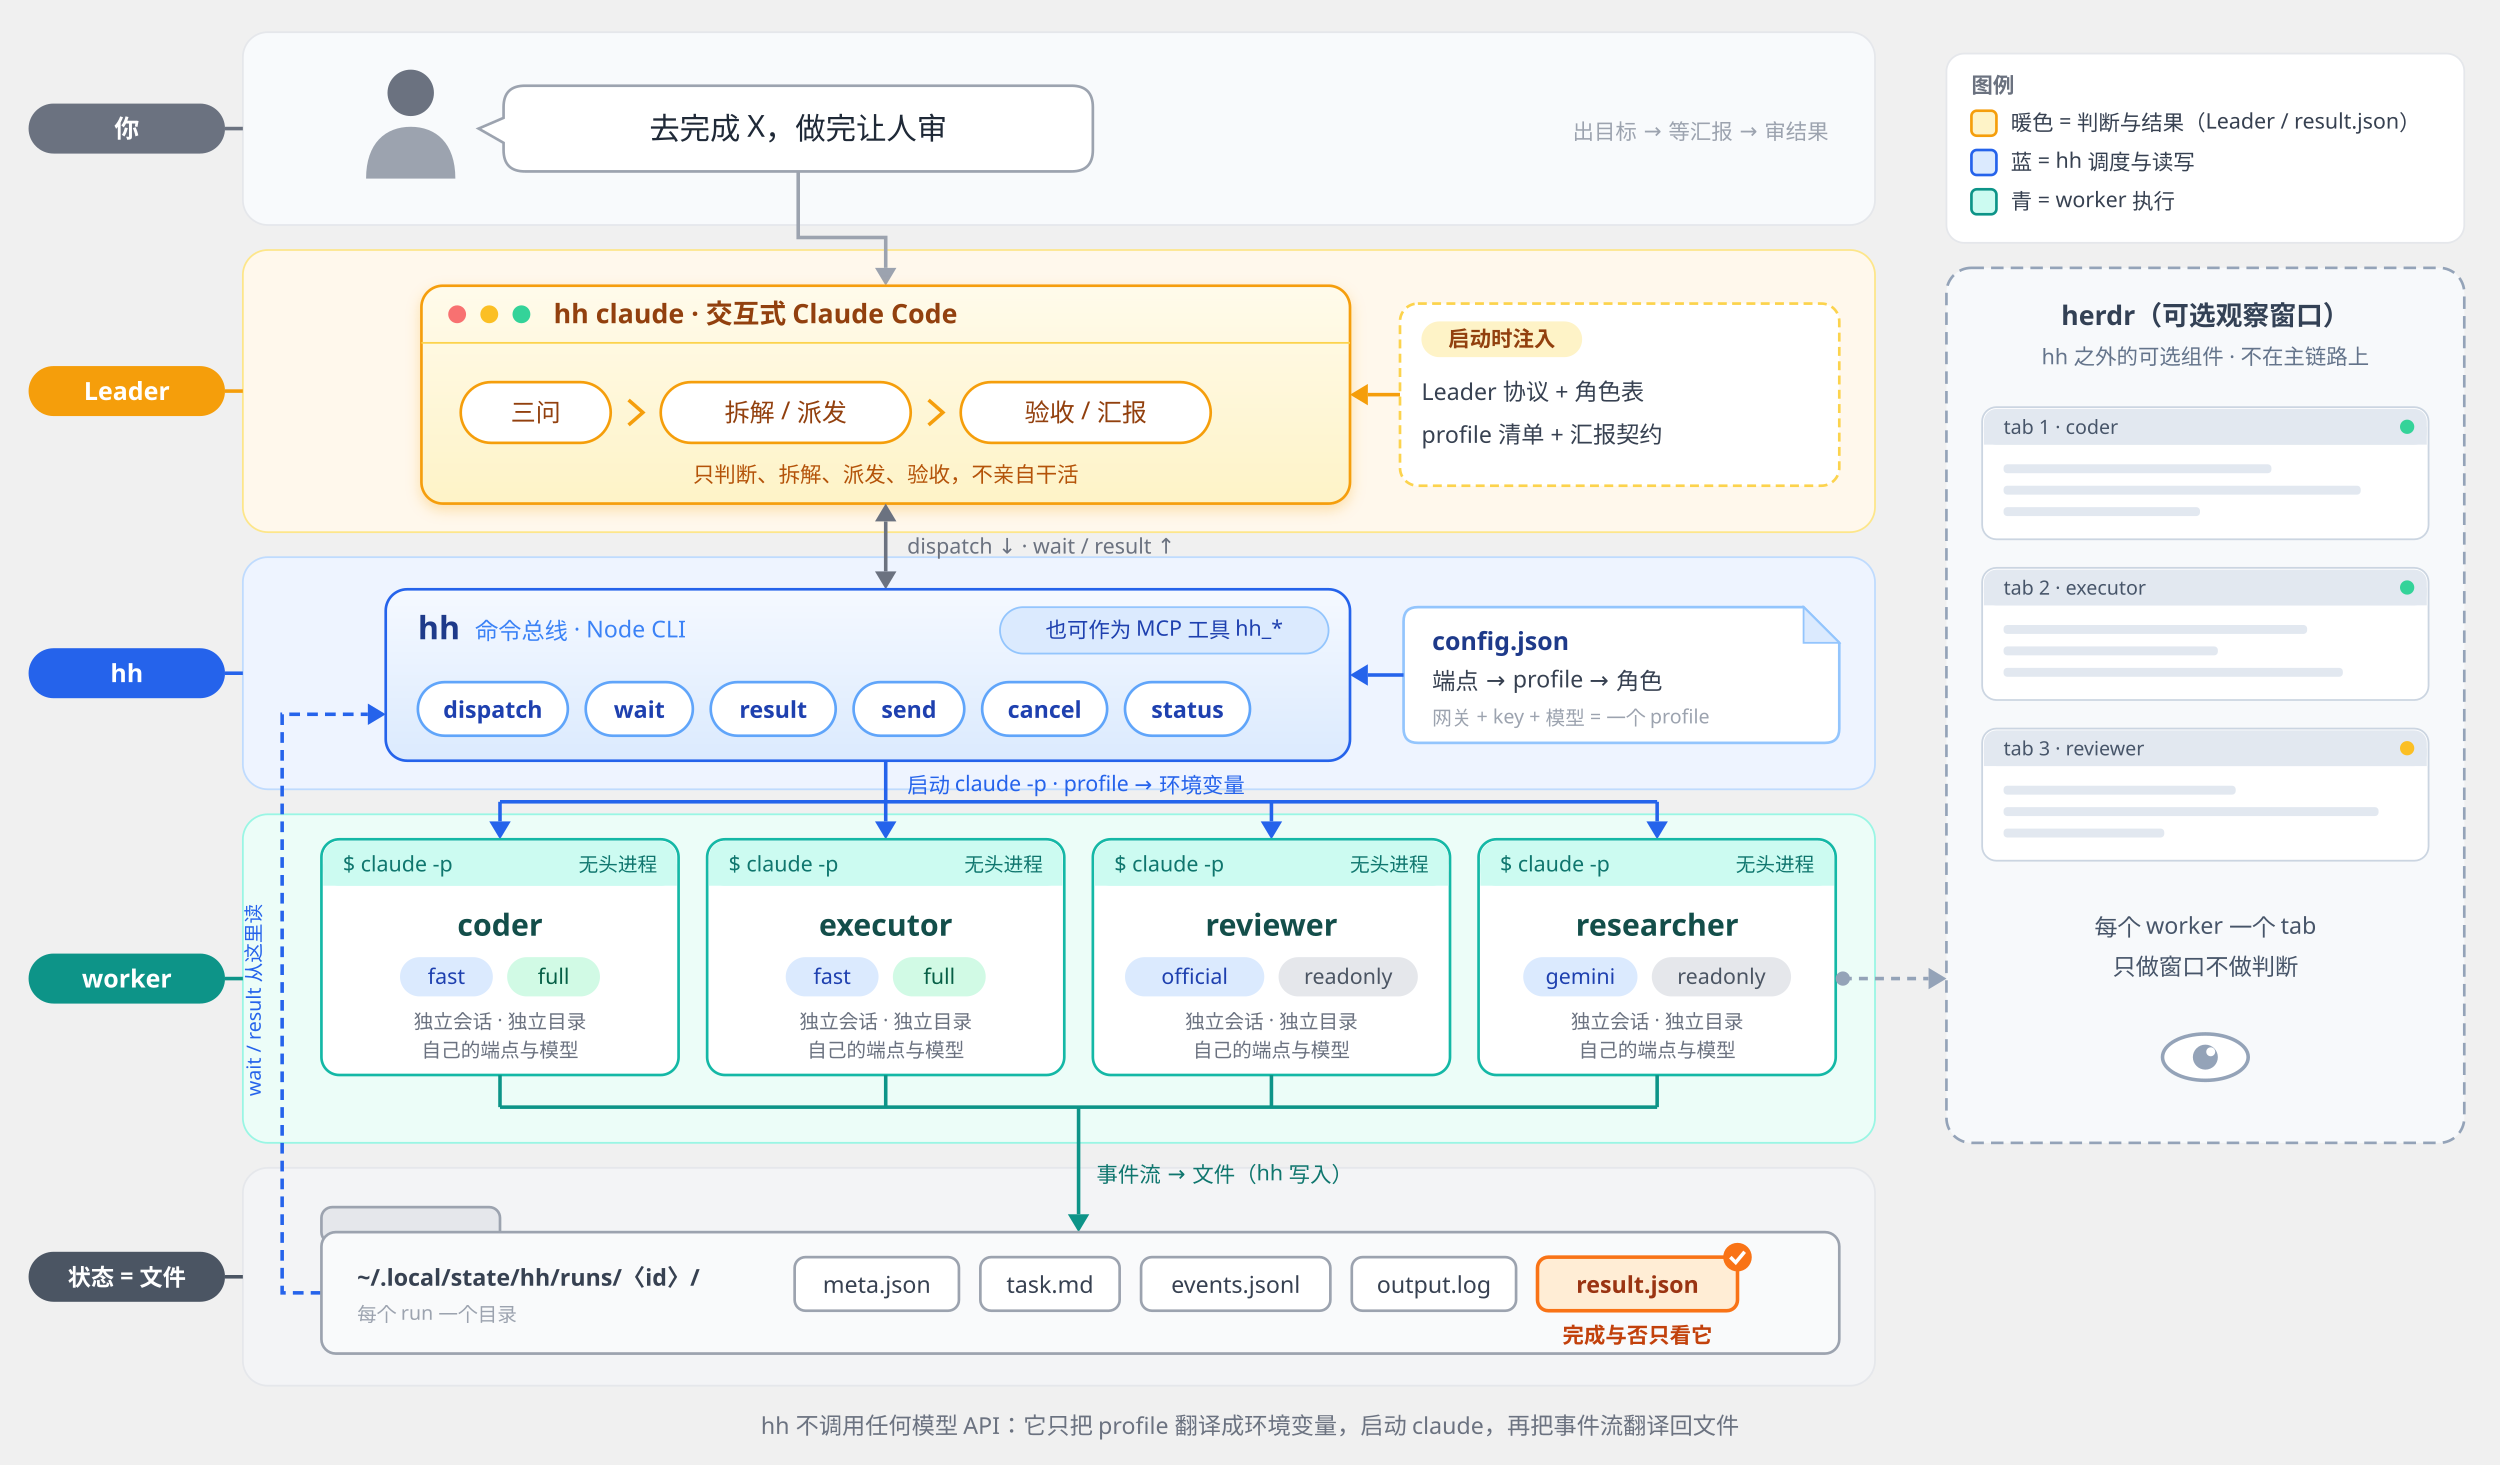
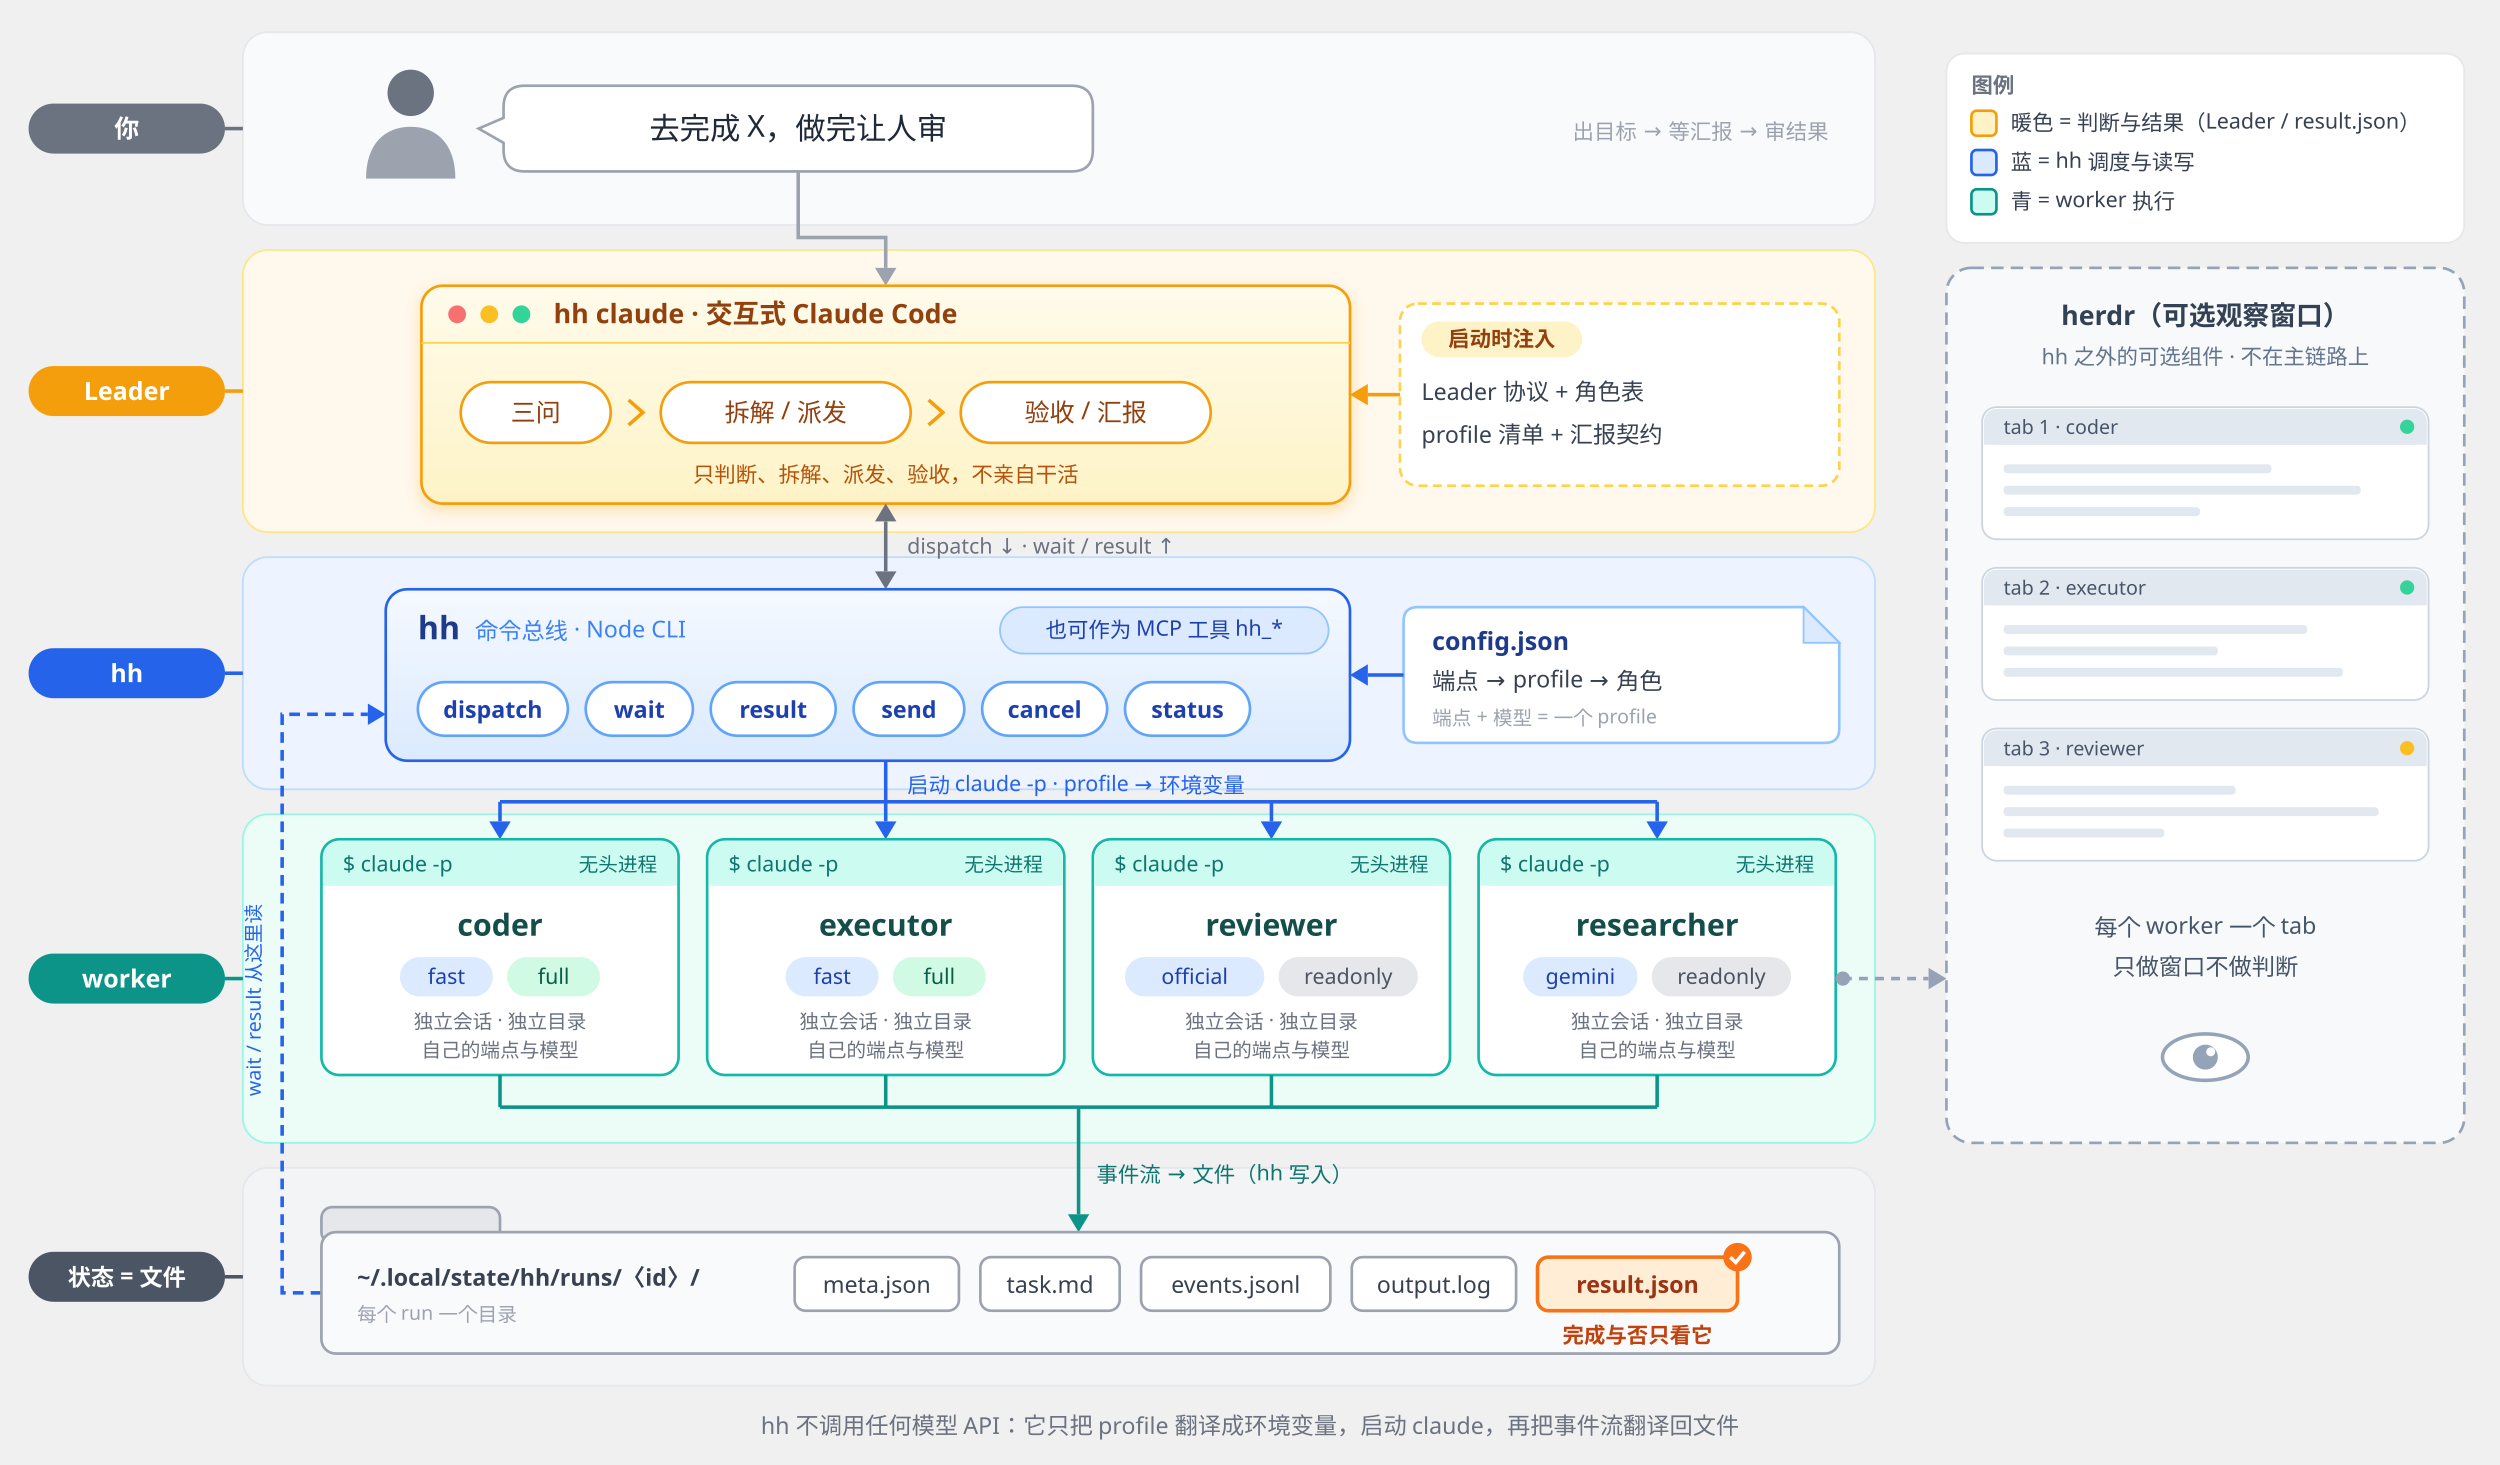
<svg xmlns="http://www.w3.org/2000/svg" viewBox="0 0 1400 820" width="1400" height="820">
  <defs>
    <linearGradient id="gradWarm" x1="0" y1="0" x2="0" y2="1">
      <stop offset="0" stop-color="#FFFBEB" />
      <stop offset="1" stop-color="#FEF3C7" />
    </linearGradient>
    <linearGradient id="gradBlue" x1="0" y1="0" x2="0" y2="1">
      <stop offset="0" stop-color="#F5F9FF" />
      <stop offset="1" stop-color="#DBEAFE" />
    </linearGradient>
    <filter id="shadowWarm" x="-10%" y="-10%" width="120%" height="140%">
      <feDropShadow dx="0" dy="3" stdDeviation="4" flood-color="#F59E0B" flood-opacity="0.28" />
    </filter>
  </defs>
  <g font-family="Noto Sans SC, PingFang SC, Microsoft YaHei, sans-serif">
    <rect x="136" y="18" width="914" height="108" rx="14" fill="#F8FAFC" stroke="#E5E7EB" stroke-width="1" />
    <rect x="136" y="140" width="914" height="158" rx="14" fill="#FFF8EC" stroke="#FDE68A" stroke-width="1" />
    <rect x="136" y="312" width="914" height="130" rx="14" fill="#EEF4FF" stroke="#BFDBFE" stroke-width="1" />
    <rect x="136" y="456" width="914" height="184" rx="14" fill="#ECFDF8" stroke="#99F6E4" stroke-width="1" />
    <rect x="136" y="654" width="914" height="122" rx="14" fill="#F3F4F6" stroke="#E5E7EB" stroke-width="1" />
    <rect x="16" y="58" width="110" height="28" rx="14" fill="#6B7280" />
    <text x="71" y="77" text-anchor="middle" font-size="14" font-weight="bold" fill="#FFFFFF">你</text>
    <line x1="126" y1="72" x2="136" y2="72" stroke="#6B7280" stroke-width="2" />
    <rect x="16" y="205" width="110" height="28" rx="14" fill="#F59E0B" />
    <text x="71" y="224" text-anchor="middle" font-size="14" font-weight="bold" fill="#FFFFFF">Leader</text>
    <line x1="126" y1="219" x2="136" y2="219" stroke="#F59E0B" stroke-width="2" />
    <rect x="16" y="363" width="110" height="28" rx="14" fill="#2563EB" />
    <text x="71" y="382" text-anchor="middle" font-size="14" font-weight="bold" fill="#FFFFFF">hh</text>
    <line x1="126" y1="377" x2="136" y2="377" stroke="#2563EB" stroke-width="2" />
    <rect x="16" y="534" width="110" height="28" rx="14" fill="#0D9488" />
    <text x="71" y="553" text-anchor="middle" font-size="14" font-weight="bold" fill="#FFFFFF">worker</text>
    <line x1="126" y1="548" x2="136" y2="548" stroke="#0D9488" stroke-width="2" />
    <rect x="16" y="701" width="110" height="28" rx="14" fill="#4B5563" />
    <text x="71" y="720" text-anchor="middle" font-size="13" font-weight="bold" fill="#FFFFFF">状态 = 文件</text>
    <line x1="126" y1="715" x2="136" y2="715" stroke="#4B5563" stroke-width="2" />
    <circle cx="230" cy="52" r="13" fill="#6B7280" />
    <path d="M 205 100 C 205 80 216 71 230 71 C 244 71 255 80 255 100 Z" fill="#9CA3AF" />
    <path d="M 294 48 H 600 Q 612 48 612 60 V 84 Q 612 96 600 96 H 294 Q 282 96 282 84 V 80 L 268 72 L 282 66 V 60 Q 282 48 294 48 Z" fill="#FFFFFF" stroke="#9CA3AF" stroke-width="1.5" />
    <text x="447" y="78" text-anchor="middle" font-size="17" fill="#1F2937">去完成 X，做完让人审</text>
    <text x="1024" y="78" text-anchor="end" font-size="12" fill="#9CA3AF">出目标 → 等汇报 → 审结果</text>
    <polyline points="447,96 447,133 496,133 496,150" fill="none" stroke="#9CA3AF" stroke-width="2" />
    <polygon points="490,150 502,150 496,160" fill="#9CA3AF" />
    <rect x="236" y="160" width="520" height="122" rx="12" fill="url(#gradWarm)" stroke="#F59E0B" stroke-width="1.5" filter="url(#shadowWarm)" />
    <line x1="236" y1="192" x2="756" y2="192" stroke="#FCD34D" stroke-width="1" />
    <circle cx="256" cy="176" r="5" fill="#F87171" />
    <circle cx="274" cy="176" r="5" fill="#FBBF24" />
    <circle cx="292" cy="176" r="5" fill="#34D399" />
    <text x="310" y="181" font-size="15" font-weight="bold" fill="#92400E">hh claude · 交互式 Claude Code</text>
    <rect x="258" y="214" width="84" height="34" rx="17" fill="#FFFFFF" stroke="#F59E0B" stroke-width="1.5" />
    <text x="300" y="236" text-anchor="middle" font-size="14" fill="#92400E">三问</text>
    <polyline points="352,224 360,231 352,238" fill="none" stroke="#F59E0B" stroke-width="2" />
    <rect x="370" y="214" width="140" height="34" rx="17" fill="#FFFFFF" stroke="#F59E0B" stroke-width="1.5" />
    <text x="440" y="236" text-anchor="middle" font-size="14" fill="#92400E">拆解 / 派发</text>
    <polyline points="520,224 528,231 520,238" fill="none" stroke="#F59E0B" stroke-width="2" />
    <rect x="538" y="214" width="140" height="34" rx="17" fill="#FFFFFF" stroke="#F59E0B" stroke-width="1.5" />
    <text x="608" y="236" text-anchor="middle" font-size="14" fill="#92400E">验收 / 汇报</text>
    <text x="496" y="270" text-anchor="middle" font-size="12" fill="#B45309">只判断、拆解、派发、验收，不亲自干活</text>
    <rect x="784" y="170" width="246" height="102" rx="10" fill="#FFFFFF" stroke="#FCD34D" stroke-width="1.5" stroke-dasharray="5 3" />
    <rect x="796" y="180" width="90" height="20" rx="10" fill="#FEF3C7" />
    <text x="841" y="194" text-anchor="middle" font-size="12" font-weight="bold" fill="#92400E">启动时注入</text>
    <text x="796" y="224" font-size="13" fill="#374151">Leader 协议 + 角色表</text>
    <text x="796" y="248" font-size="13" fill="#374151">profile 清单 + 汇报契约</text>
    <line x1="784" y1="221" x2="766" y2="221" stroke="#F59E0B" stroke-width="2" />
    <polygon points="766,215 766,227 756,221" fill="#F59E0B" />
    <line x1="496" y1="292" x2="496" y2="320" stroke="#6B7280" stroke-width="2" />
    <polygon points="490,292 502,292 496,282" fill="#6B7280" />
    <polygon points="490,320 502,320 496,330" fill="#6B7280" />
    <text x="508" y="310" font-size="12" fill="#6B7280">dispatch ↓ · wait / result ↑</text>
    <rect x="216" y="330" width="540" height="96" rx="12" fill="url(#gradBlue)" stroke="#2563EB" stroke-width="1.5" />
    <text x="234" y="358" font-size="18" font-weight="bold" fill="#1E3A8A">hh</text>
    <text x="266" y="358" font-size="13" fill="#3B82F6">命令总线 · Node CLI</text>
    <rect x="560" y="340" width="184" height="26" rx="13" fill="#DBEAFE" stroke="#93C5FD" stroke-width="1" />
    <text x="652" y="357" text-anchor="middle" font-size="12" fill="#1E40AF">也可作为 MCP 工具 hh_*</text>
    <rect x="234" y="382" width="84" height="30" rx="15" fill="#FFFFFF" stroke="#60A5FA" stroke-width="1.5" />
    <text x="276" y="402" text-anchor="middle" font-size="13" font-weight="bold" fill="#1E40AF">dispatch</text>
    <rect x="328" y="382" width="60" height="30" rx="15" fill="#FFFFFF" stroke="#60A5FA" stroke-width="1.5" />
    <text x="358" y="402" text-anchor="middle" font-size="13" font-weight="bold" fill="#1E40AF">wait</text>
    <rect x="398" y="382" width="70" height="30" rx="15" fill="#FFFFFF" stroke="#60A5FA" stroke-width="1.5" />
    <text x="433" y="402" text-anchor="middle" font-size="13" font-weight="bold" fill="#1E40AF">result</text>
    <rect x="478" y="382" width="62" height="30" rx="15" fill="#FFFFFF" stroke="#60A5FA" stroke-width="1.5" />
    <text x="509" y="402" text-anchor="middle" font-size="13" font-weight="bold" fill="#1E40AF">send</text>
    <rect x="550" y="382" width="70" height="30" rx="15" fill="#FFFFFF" stroke="#60A5FA" stroke-width="1.5" />
    <text x="585" y="402" text-anchor="middle" font-size="13" font-weight="bold" fill="#1E40AF">cancel</text>
    <rect x="630" y="382" width="70" height="30" rx="15" fill="#FFFFFF" stroke="#60A5FA" stroke-width="1.5" />
    <text x="665" y="402" text-anchor="middle" font-size="13" font-weight="bold" fill="#1E40AF">status</text>
    <path d="M 794 340 H 1010 L 1030 360 V 408 Q 1030 416 1022 416 H 794 Q 786 416 786 408 V 348 Q 786 340 794 340 Z" fill="#FFFFFF" stroke="#93C5FD" stroke-width="1.5" />
    <polygon points="1010,340 1030,360 1010,360" fill="#DBEAFE" stroke="#93C5FD" stroke-width="1" />
    <text x="802" y="364" font-size="14" font-weight="bold" fill="#1E3A8A">config.json</text>
    <text x="802" y="386" font-size="13" fill="#374151">端点 → profile → 角色</text>
-     <text x="802" y="406" font-size="11" fill="#9CA3AF">网关 + key + 模型 = 一个 profile</text>
+     <text x="802" y="406" font-size="11" fill="#9CA3AF">端点 + 模型 = 一个 profile</text>
    <line x1="786" y1="378" x2="766" y2="378" stroke="#2563EB" stroke-width="2" />
    <polygon points="766,372 766,384 756,378" fill="#2563EB" />
    <polyline points="180,724 158,724 158,400 206,400" fill="none" stroke="#2563EB" stroke-width="2" stroke-dasharray="6 4" />
    <polygon points="206,394 206,406 216,400" fill="#2563EB" />
    <text x="146" y="560" text-anchor="middle" font-size="11" fill="#2563EB" transform="rotate(-90 146 560)">wait / result 从这里读</text>
    <line x1="496" y1="426" x2="496" y2="449" stroke="#2563EB" stroke-width="2" />
    <line x1="280" y1="449" x2="928" y2="449" stroke="#2563EB" stroke-width="2" />
    <line x1="280" y1="449" x2="280" y2="460" stroke="#2563EB" stroke-width="2" />
    <line x1="496" y1="449" x2="496" y2="460" stroke="#2563EB" stroke-width="2" />
    <line x1="712" y1="449" x2="712" y2="460" stroke="#2563EB" stroke-width="2" />
    <line x1="928" y1="449" x2="928" y2="460" stroke="#2563EB" stroke-width="2" />
    <polygon points="274,460 286,460 280,470" fill="#2563EB" />
    <polygon points="490,460 502,460 496,470" fill="#2563EB" />
    <polygon points="706,460 718,460 712,470" fill="#2563EB" />
    <polygon points="922,460 934,460 928,470" fill="#2563EB" />
    <text x="508" y="444" font-size="12" fill="#2563EB">启动 claude -p · profile → 环境变量</text>
    <rect x="180" y="470" width="200" height="132" rx="10" fill="#FFFFFF" stroke="#14B8A6" stroke-width="1.5" />
    <rect x="181" y="471" width="198" height="25" rx="9" fill="#CCFBF1" />
    <rect x="181" y="484" width="198" height="12" fill="#CCFBF1" />
    <text x="192" y="488" font-size="12" fill="#0F766E">$ claude -p</text>
    <text x="368" y="488" text-anchor="end" font-size="11" fill="#0F766E">无头进程</text>
    <text x="280" y="524" text-anchor="middle" font-size="17" font-weight="bold" fill="#134E4A">coder</text>
    <rect x="224" y="536" width="52" height="22" rx="11" fill="#DBEAFE" />
    <text x="250" y="551" text-anchor="middle" font-size="12" fill="#1E40AF">fast</text>
    <rect x="284" y="536" width="52" height="22" rx="11" fill="#D1FAE5" />
    <text x="310" y="551" text-anchor="middle" font-size="12" fill="#065F46">full</text>
    <text x="280" y="576" text-anchor="middle" font-size="11" fill="#6B7280">独立会话 · 独立目录</text>
    <text x="280" y="592" text-anchor="middle" font-size="11" fill="#6B7280">自己的端点与模型</text>
    <rect x="396" y="470" width="200" height="132" rx="10" fill="#FFFFFF" stroke="#14B8A6" stroke-width="1.5" />
    <rect x="397" y="471" width="198" height="25" rx="9" fill="#CCFBF1" />
    <rect x="397" y="484" width="198" height="12" fill="#CCFBF1" />
    <text x="408" y="488" font-size="12" fill="#0F766E">$ claude -p</text>
    <text x="584" y="488" text-anchor="end" font-size="11" fill="#0F766E">无头进程</text>
    <text x="496" y="524" text-anchor="middle" font-size="17" font-weight="bold" fill="#134E4A">executor</text>
    <rect x="440" y="536" width="52" height="22" rx="11" fill="#DBEAFE" />
    <text x="466" y="551" text-anchor="middle" font-size="12" fill="#1E40AF">fast</text>
    <rect x="500" y="536" width="52" height="22" rx="11" fill="#D1FAE5" />
    <text x="526" y="551" text-anchor="middle" font-size="12" fill="#065F46">full</text>
    <text x="496" y="576" text-anchor="middle" font-size="11" fill="#6B7280">独立会话 · 独立目录</text>
    <text x="496" y="592" text-anchor="middle" font-size="11" fill="#6B7280">自己的端点与模型</text>
    <rect x="612" y="470" width="200" height="132" rx="10" fill="#FFFFFF" stroke="#14B8A6" stroke-width="1.5" />
    <rect x="613" y="471" width="198" height="25" rx="9" fill="#CCFBF1" />
    <rect x="613" y="484" width="198" height="12" fill="#CCFBF1" />
    <text x="624" y="488" font-size="12" fill="#0F766E">$ claude -p</text>
    <text x="800" y="488" text-anchor="end" font-size="11" fill="#0F766E">无头进程</text>
    <text x="712" y="524" text-anchor="middle" font-size="17" font-weight="bold" fill="#134E4A">reviewer</text>
    <rect x="630" y="536" width="78" height="22" rx="11" fill="#DBEAFE" />
    <text x="669" y="551" text-anchor="middle" font-size="12" fill="#1E40AF">official</text>
    <rect x="716" y="536" width="78" height="22" rx="11" fill="#E5E7EB" />
    <text x="755" y="551" text-anchor="middle" font-size="12" fill="#4B5563">readonly</text>
    <text x="712" y="576" text-anchor="middle" font-size="11" fill="#6B7280">独立会话 · 独立目录</text>
    <text x="712" y="592" text-anchor="middle" font-size="11" fill="#6B7280">自己的端点与模型</text>
    <rect x="828" y="470" width="200" height="132" rx="10" fill="#FFFFFF" stroke="#14B8A6" stroke-width="1.5" />
    <rect x="829" y="471" width="198" height="25" rx="9" fill="#CCFBF1" />
    <rect x="829" y="484" width="198" height="12" fill="#CCFBF1" />
    <text x="840" y="488" font-size="12" fill="#0F766E">$ claude -p</text>
    <text x="1016" y="488" text-anchor="end" font-size="11" fill="#0F766E">无头进程</text>
    <text x="928" y="524" text-anchor="middle" font-size="17" font-weight="bold" fill="#134E4A">researcher</text>
    <rect x="853" y="536" width="64" height="22" rx="11" fill="#DBEAFE" />
    <text x="885" y="551" text-anchor="middle" font-size="12" fill="#1E40AF">gemini</text>
    <rect x="925" y="536" width="78" height="22" rx="11" fill="#E5E7EB" />
    <text x="964" y="551" text-anchor="middle" font-size="12" fill="#4B5563">readonly</text>
    <text x="928" y="576" text-anchor="middle" font-size="11" fill="#6B7280">独立会话 · 独立目录</text>
    <text x="928" y="592" text-anchor="middle" font-size="11" fill="#6B7280">自己的端点与模型</text>
    <line x1="280" y1="602" x2="280" y2="620" stroke="#0D9488" stroke-width="2" />
    <line x1="496" y1="602" x2="496" y2="620" stroke="#0D9488" stroke-width="2" />
    <line x1="712" y1="602" x2="712" y2="620" stroke="#0D9488" stroke-width="2" />
    <line x1="928" y1="602" x2="928" y2="620" stroke="#0D9488" stroke-width="2" />
    <line x1="280" y1="620" x2="928" y2="620" stroke="#0D9488" stroke-width="2" />
    <line x1="604" y1="620" x2="604" y2="680" stroke="#0D9488" stroke-width="2" />
    <polygon points="598,680 610,680 604,690" fill="#0D9488" />
    <text x="614" y="662" font-size="12" fill="#0F766E">事件流 → 文件（hh 写入）</text>
    <rect x="180" y="676" width="100" height="20" rx="6" fill="#E5E7EB" stroke="#9CA3AF" stroke-width="1.5" />
    <rect x="180" y="690" width="850" height="68" rx="8" fill="#F9FAFB" stroke="#9CA3AF" stroke-width="1.5" />
    <text x="200" y="720" font-size="13" font-weight="bold" fill="#374151">~/.local/state/hh/runs/〈id〉/</text>
    <text x="200" y="740" font-size="11" fill="#9CA3AF">每个 run 一个目录</text>
    <rect x="445" y="704" width="92" height="30" rx="6" fill="#FFFFFF" stroke="#9CA3AF" stroke-width="1.5" />
    <text x="491" y="724" text-anchor="middle" font-size="13" fill="#374151">meta.json</text>
    <rect x="549" y="704" width="78" height="30" rx="6" fill="#FFFFFF" stroke="#9CA3AF" stroke-width="1.5" />
    <text x="588" y="724" text-anchor="middle" font-size="13" fill="#374151">task.md</text>
    <rect x="639" y="704" width="106" height="30" rx="6" fill="#FFFFFF" stroke="#9CA3AF" stroke-width="1.5" />
    <text x="692" y="724" text-anchor="middle" font-size="13" fill="#374151">events.jsonl</text>
    <rect x="757" y="704" width="92" height="30" rx="6" fill="#FFFFFF" stroke="#9CA3AF" stroke-width="1.5" />
    <text x="803" y="724" text-anchor="middle" font-size="13" fill="#374151">output.log</text>
    <rect x="861" y="704" width="112" height="30" rx="6" fill="#FFEDD5" stroke="#F97316" stroke-width="2" />
    <text x="917" y="724" text-anchor="middle" font-size="13" font-weight="bold" fill="#9A3412">result.json</text>
    <circle cx="973" cy="704" r="8" fill="#F97316" />
    <polyline points="969,704 972,707 977,701" fill="none" stroke="#FFFFFF" stroke-width="2" />
    <text x="917" y="752" text-anchor="middle" font-size="12" font-weight="bold" fill="#C2410C">完成与否只看它</text>
    <rect x="1090" y="150" width="290" height="490" rx="14" fill="#F8FAFC" fill-opacity="0.85" stroke="#94A3B8" stroke-width="1.5" stroke-dasharray="7 4" />
    <text x="1235" y="182" text-anchor="middle" font-size="15" font-weight="bold" fill="#334155">herdr（可选观察窗口）</text>
    <text x="1235" y="204" text-anchor="middle" font-size="12" fill="#64748B">hh 之外的可选组件 · 不在主链路上</text>
    <rect x="1110" y="228" width="250" height="74" rx="8" fill="#FFFFFF" stroke="#CBD5E1" stroke-width="1" />
    <rect x="1111" y="229" width="248" height="20" rx="7" fill="#E2E8F0" />
    <rect x="1111" y="239" width="248" height="10" fill="#E2E8F0" />
    <text x="1122" y="243" font-size="11" fill="#475569">tab 1 · coder</text>
    <circle cx="1348" cy="239" r="4" fill="#34D399" />
    <rect x="1122" y="260" width="150" height="5" rx="2" fill="#E2E8F0" />
    <rect x="1122" y="272" width="200" height="5" rx="2" fill="#E2E8F0" />
    <rect x="1122" y="284" width="110" height="5" rx="2" fill="#E2E8F0" />
    <rect x="1110" y="318" width="250" height="74" rx="8" fill="#FFFFFF" stroke="#CBD5E1" stroke-width="1" />
    <rect x="1111" y="319" width="248" height="20" rx="7" fill="#E2E8F0" />
    <rect x="1111" y="329" width="248" height="10" fill="#E2E8F0" />
    <text x="1122" y="333" font-size="11" fill="#475569">tab 2 · executor</text>
    <circle cx="1348" cy="329" r="4" fill="#34D399" />
    <rect x="1122" y="350" width="170" height="5" rx="2" fill="#E2E8F0" />
    <rect x="1122" y="362" width="120" height="5" rx="2" fill="#E2E8F0" />
    <rect x="1122" y="374" width="190" height="5" rx="2" fill="#E2E8F0" />
    <rect x="1110" y="408" width="250" height="74" rx="8" fill="#FFFFFF" stroke="#CBD5E1" stroke-width="1" />
    <rect x="1111" y="409" width="248" height="20" rx="7" fill="#E2E8F0" />
    <rect x="1111" y="419" width="248" height="10" fill="#E2E8F0" />
    <text x="1122" y="423" font-size="11" fill="#475569">tab 3 · reviewer</text>
    <circle cx="1348" cy="419" r="4" fill="#FBBF24" />
    <rect x="1122" y="440" width="130" height="5" rx="2" fill="#E2E8F0" />
    <rect x="1122" y="452" width="210" height="5" rx="2" fill="#E2E8F0" />
    <rect x="1122" y="464" width="90" height="5" rx="2" fill="#E2E8F0" />
    <text x="1235" y="524" text-anchor="middle" font-size="13" fill="#475569">每个 worker 一个 tab</text>
    <text x="1235" y="546" text-anchor="middle" font-size="13" fill="#475569">只做窗口不做判断</text>
    <ellipse cx="1235" cy="592" rx="24" ry="13" fill="#FFFFFF" stroke="#94A3B8" stroke-width="2" />
    <circle cx="1235" cy="592" r="7" fill="#94A3B8" />
    <circle cx="1238" cy="589" r="2.5" fill="#FFFFFF" />
    <circle cx="1032" cy="548" r="4" fill="#94A3B8" />
    <line x1="1032" y1="548" x2="1080" y2="548" stroke="#94A3B8" stroke-width="2" stroke-dasharray="5 4" />
    <polygon points="1080,542 1080,554 1090,548" fill="#94A3B8" />
    <rect x="1090" y="30" width="290" height="106" rx="10" fill="#FFFFFF" stroke="#E5E7EB" stroke-width="1" />
    <text x="1104" y="52" font-size="12" font-weight="bold" fill="#6B7280">图例</text>
    <rect x="1104" y="62" width="14" height="14" rx="3" fill="#FEF3C7" stroke="#F59E0B" stroke-width="1.5" />
    <text x="1126" y="73" font-size="12" fill="#374151">暖色 = 判断与结果（Leader / result.json）</text>
    <rect x="1104" y="84" width="14" height="14" rx="3" fill="#DBEAFE" stroke="#2563EB" stroke-width="1.5" />
    <text x="1126" y="95" font-size="12" fill="#374151">蓝 = hh 调度与读写</text>
    <rect x="1104" y="106" width="14" height="14" rx="3" fill="#CCFBF1" stroke="#0D9488" stroke-width="1.5" />
    <text x="1126" y="117" font-size="12" fill="#374151">青 = worker 执行</text>
    <text x="700" y="803" text-anchor="middle" font-size="13" fill="#6B7280">hh 不调用任何模型 API：它只把 profile 翻译成环境变量，启动 claude，再把事件流翻译回文件</text>
  </g>
</svg>
